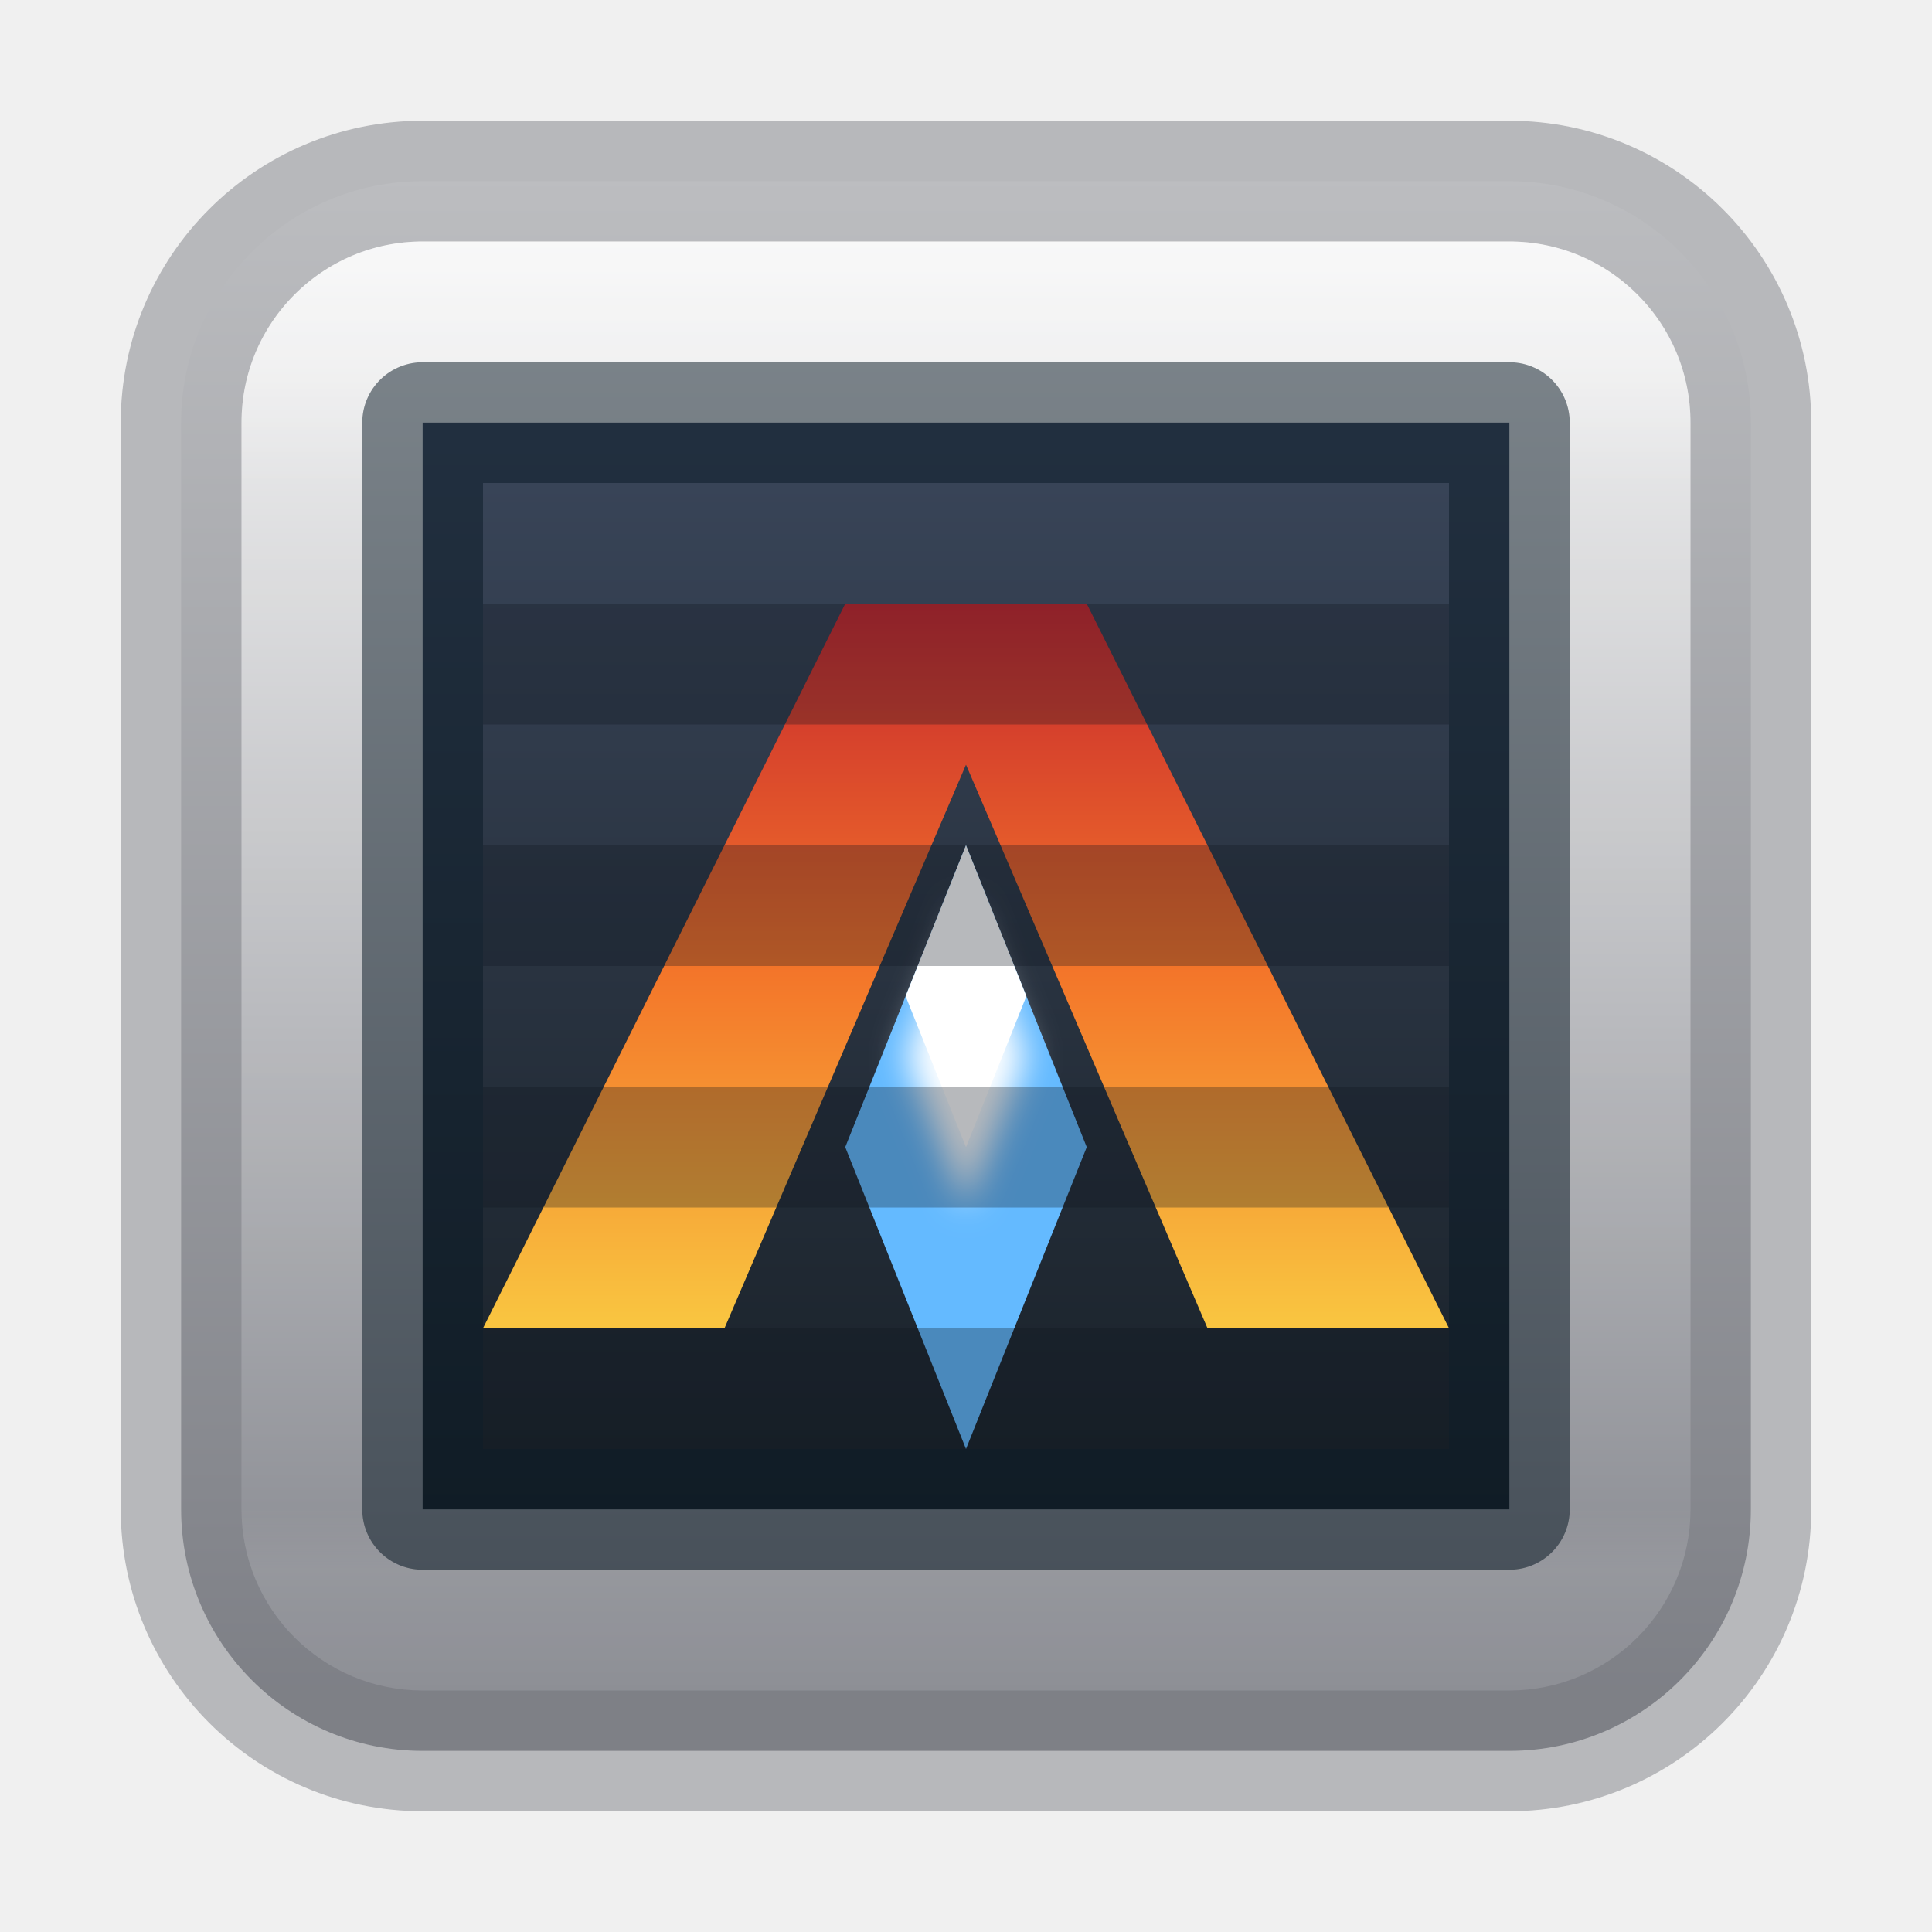
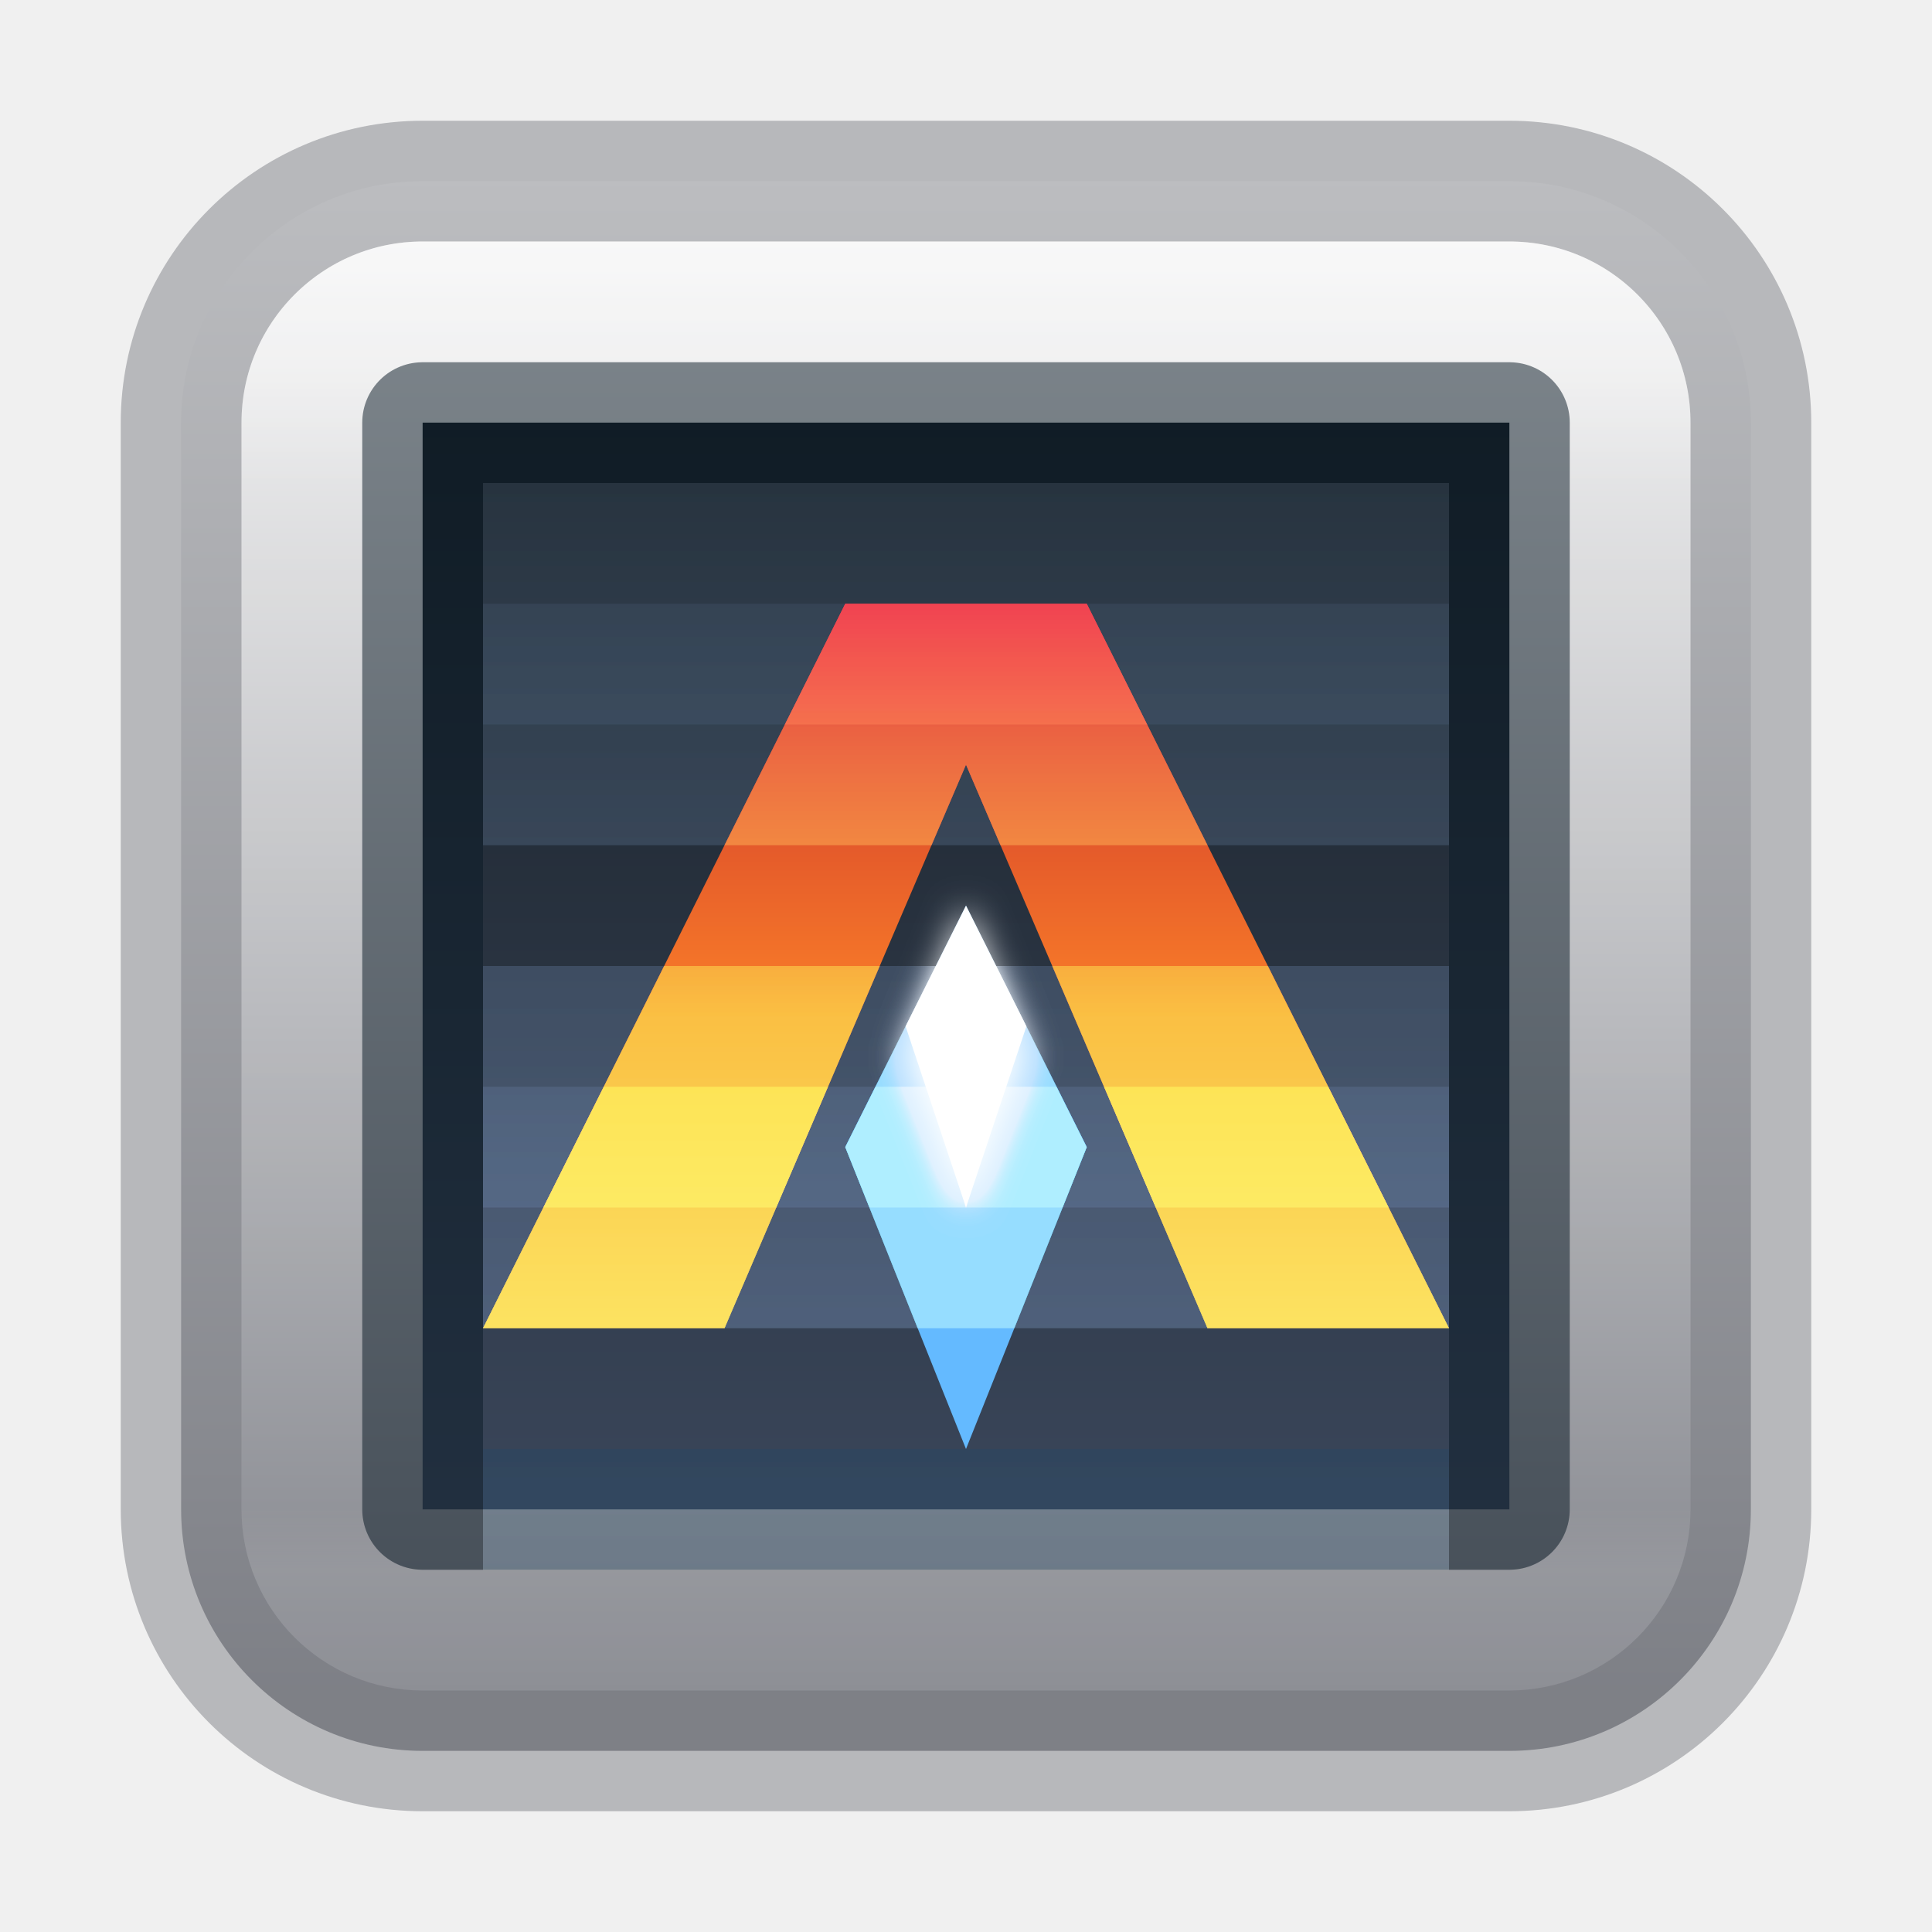
<svg xmlns="http://www.w3.org/2000/svg" xmlns:xlink="http://www.w3.org/1999/xlink" version="1.1" width="16" height="16" id="svg4372" xml:space="preserve">
  <defs id="defs4374">
    <linearGradient x1="24" y1="7.182" x2="24" y2="40.818" id="linearGradient3304" xlink:href="#linearGradient3924-4-8" gradientUnits="userSpaceOnUse" gradientTransform="matrix(0.2972973,0,0,0.2972973,0.8648691,0.8648672)" />
    <linearGradient id="linearGradient3924-4-8">
      <stop id="stop3926-0-4" style="stop-color:#ffffff;stop-opacity:1" offset="0" />
      <stop id="stop3928-6-8" style="stop-color:#ffffff;stop-opacity:0.235" offset="0.102" />
      <stop id="stop3930-2-1" style="stop-color:#ffffff;stop-opacity:0.157" offset="0.95" />
      <stop id="stop3932-9-0" style="stop-color:#ffffff;stop-opacity:0.392" offset="1" />
    </linearGradient>
    <linearGradient id="linearGradient2">
      <stop style="stop-color:#fafafa;stop-opacity:1;" offset="0" id="stop7" />
      <stop style="stop-color:#7e8087;stop-opacity:1;" offset="1" id="stop8-5" />
    </linearGradient>
    <linearGradient id="linearGradient1">
      <stop style="stop-color:#c6262e;stop-opacity:1;" offset="0" id="stop4" />
      <stop style="stop-color:#f37329;stop-opacity:1;" offset="0.5" id="stop6" />
      <stop style="stop-color:#f9c440;stop-opacity:1;" offset="1" id="stop5" />
    </linearGradient>
    <linearGradient id="linearGradient870">
-       <stop id="stop866" offset="0" style="stop-color:#3a465a;stop-opacity:1;" />
-       <stop id="stop868" offset="1" style="stop-color:#182027;stop-opacity:1;" />
+       <stop id="stop868" offset="0" style="stop-color:#182027;stop-opacity:1;" />
+       <stop id="stop866" offset="1" style="stop-color:#3a465a;stop-opacity:1;" />
    </linearGradient>
    <linearGradient xlink:href="#linearGradient1" id="linearGradient3" gradientUnits="userSpaceOnUse" gradientTransform="matrix(0.2962874,0,0,0.2962874,0.5928155,0.5556889)" x1="25" y1="15" x2="25" y2="35" />
    <filter style="color-interpolation-filters:sRGB" id="filter3" x="-0.336" y="-0.134" width="1.672" height="1.269">
      <feGaussianBlur stdDeviation="0.14" id="feGaussianBlur3" />
    </filter>
    <linearGradient xlink:href="#linearGradient870" id="linearGradient10" x1="8" y1="3.5" x2="8" y2="12.5" gradientUnits="userSpaceOnUse" />
    <linearGradient xlink:href="#linearGradient2" id="linearGradient13" x1="8" y1="1.5" x2="8" y2="14" gradientUnits="userSpaceOnUse" />
  </defs>
  <rect width="13" height="13" rx="2" ry="2" x="1.5" y="1.5" id="rect5505-21-2-8" style="color:#000000;display:inline;overflow:visible;visibility:visible;fill:url(#linearGradient13);stroke:#7e8087;stroke-width:1;stroke-linecap:round;stroke-linejoin:round;stroke-miterlimit:4;stroke-dasharray:none;stroke-dashoffset:0;stroke-opacity:0.5;marker:none;enable-background:accumulate" />
  <rect width="11" height="11" x="2.5" y="2.5" id="rect6741-0-3-5" style="opacity:0.3;fill:none;stroke:url(#linearGradient3304);stroke-width:1;stroke-linecap:round;stroke-linejoin:round;stroke-miterlimit:4;stroke-dasharray:none;stroke-dashoffset:0;stroke-opacity:1" rx="1" ry="1" />
  <rect style="fill:url(#linearGradient10);stroke:#091825;stroke-linejoin:round;stroke-opacity:0.498" id="rect3" width="9" height="9" x="3.5" y="3.5" rx="0" ry="0" />
  <g id="layer4-0" transform="matrix(0.9047486,0,0,0.9047486,-534.515,-685.5605)" />
  <g id="layer4-0-7" transform="matrix(0.9047486,0,0,0.9047486,-534.515,-678.3225)" />
  <g id="layer1-3" transform="matrix(0.9047486,0,0,0.9047486,-37.80799,-9.503337)" />
  <g id="layer4-0-4" transform="matrix(0.9047486,0,0,0.9047486,-534.515,-685.5605)" />
  <g id="layer4-0-7-9" transform="matrix(0.9047486,0,0,0.9047486,-534.515,-678.3225)" />
  <g id="layer1-3-2" transform="matrix(0.9047486,0,0,0.9047486,-37.80799,-9.503337)" />
  <g id="layer4-0-3" transform="matrix(0.9047486,0,0,0.9047486,-534.515,-685.5605)" />
  <g id="layer4-0-7-7" transform="matrix(0.9047486,0,0,0.9047486,-534.515,-678.3225)" />
  <g id="layer1-3-5" transform="matrix(0.9047486,0,0,0.9047486,-37.80799,-9.503337)" />
  <g id="layer4-0-4-9" transform="matrix(0.9047486,0,0,0.9047486,-534.515,-685.5605)" />
  <g id="layer4-0-7-9-2" transform="matrix(0.9047486,0,0,0.9047486,-534.515,-678.3225)" />
  <g id="layer1-3-2-2" transform="matrix(0.9047486,0,0,0.9047486,-37.80799,-9.503337)" />
  <g id="g10">
    <path style="fill:url(#linearGradient3);stroke:none;stroke-width:0.296;stroke-linejoin:round;stroke-opacity:0.497" d="m 7,5 h 2 l 3,6 -2,-6e-5 L 8,6.333 6,11 4,11 Z" id="path115-9-9" />
-     <path style="fill:#64baff;stroke:none;stroke-width:0.287;stroke-linejoin:round;stroke-opacity:0.497" d="M 8,7 7,9.5 8,12 9,9.5 Z" id="path116-3-1" />
-     <path style="fill:#ffffff;fill-opacity:1;stroke:none;stroke-width:0.178;stroke-linejoin:round;stroke-opacity:0.497" d="M 8,7 7.5,8.25 8,9.5 8.5,8.25 Z" id="path117-1-2" />
+     <path style="fill:#64baff;stroke:none;stroke-width:0.287;stroke-linejoin:round;stroke-opacity:0.497" d="M 8,7.5 7,9.5 8,12 9,9.5 Z" id="path116-3-1" />
+     <path style="fill:#ffffff;fill-opacity:1;stroke:none;stroke-width:0.178;stroke-linejoin:round;stroke-opacity:0.497" d="M 8,7.5 7.5,8.5 8,10 8.5,8.5 Z" id="path117-1-2" />
    <path style="fill:#ffffff;fill-opacity:1;stroke:none;stroke-width:0.178;stroke-linejoin:round;stroke-opacity:0.497;filter:url(#filter3)" d="m 8,7.5 -0.5,1.25 L 8,10 8.5,8.75 Z" id="path3" />
  </g>
-   <path id="path16" style="fill:none;fill-opacity:1;stroke:#0e141f;stroke-linejoin:round;stroke-opacity:0.3" d="m 4,11.5 h 8 m -8,-2 h 8 m -8,-2 h 8 m -8,-2 h 8" />
+   <g id="path1" style="opacity:0.5" />
+   <g id="path2" style="opacity:0.5" />
+   <g id="path4" style="opacity:0.5" />
+   <g id="g15" style="mix-blend-mode:overlay;fill:#ffffff;fill-opacity:1;stroke:none" transform="translate(13)">
+     <g id="path5" style="opacity:0.5;fill:#ffffff;fill-opacity:1;stroke:none">
+       <path id="path15" style="fill:#ffffff;fill-opacity:1;stroke:none;stroke-linejoin:round" d="m -9,9 v 2 h 8 V 9 Z m 0,1 h 8 M -9,5 v 2 h 8 V 5 Z m 0,1 h 8" />
+     </g>
+     <g id="path6" style="opacity:0.5;fill:#ffffff;fill-opacity:1;stroke:none">
+       <path id="path8" style="fill:#ffffff;fill-opacity:1;stroke:none;stroke-linejoin:round" d="m -9,12 v 1 h 8 v -1 z m 0,0.5 h 8 M -9,8 v 2 h 8 V 8 Z m 0,1 h 8 M -9,4 v 2 h 8 V 4 Z m 0,1 h 8" />
+     </g>
+   </g>
</svg>
